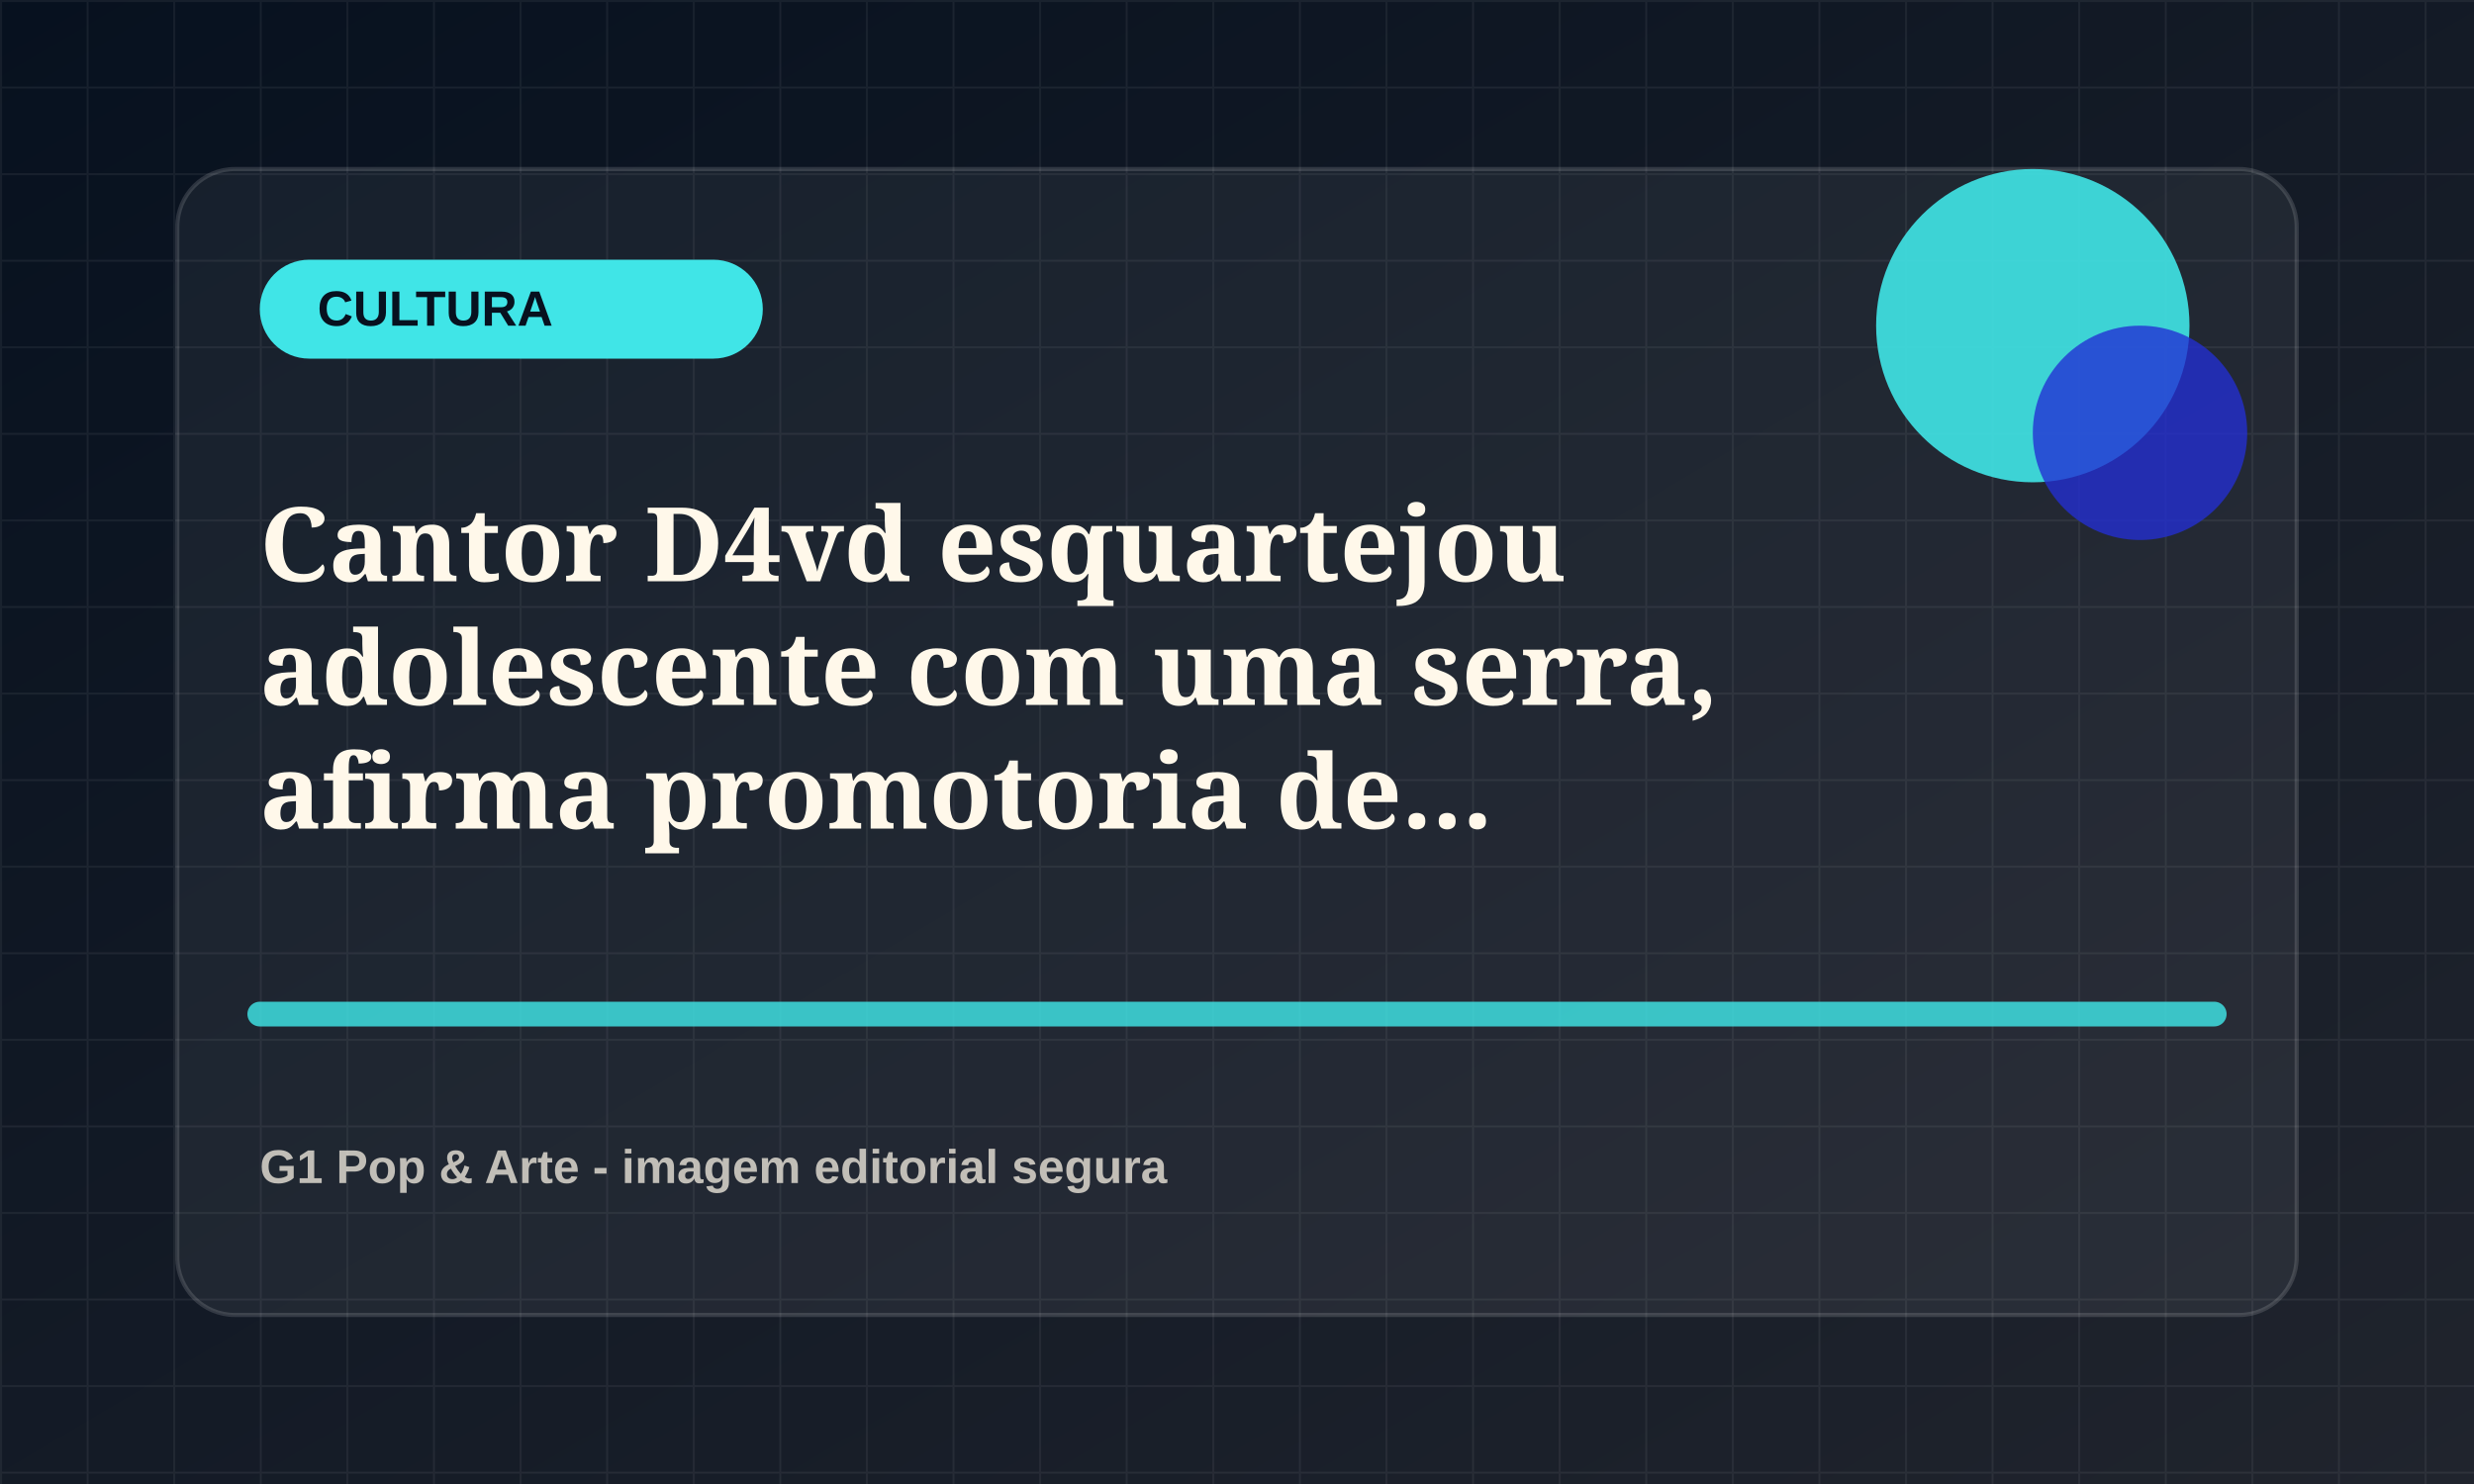
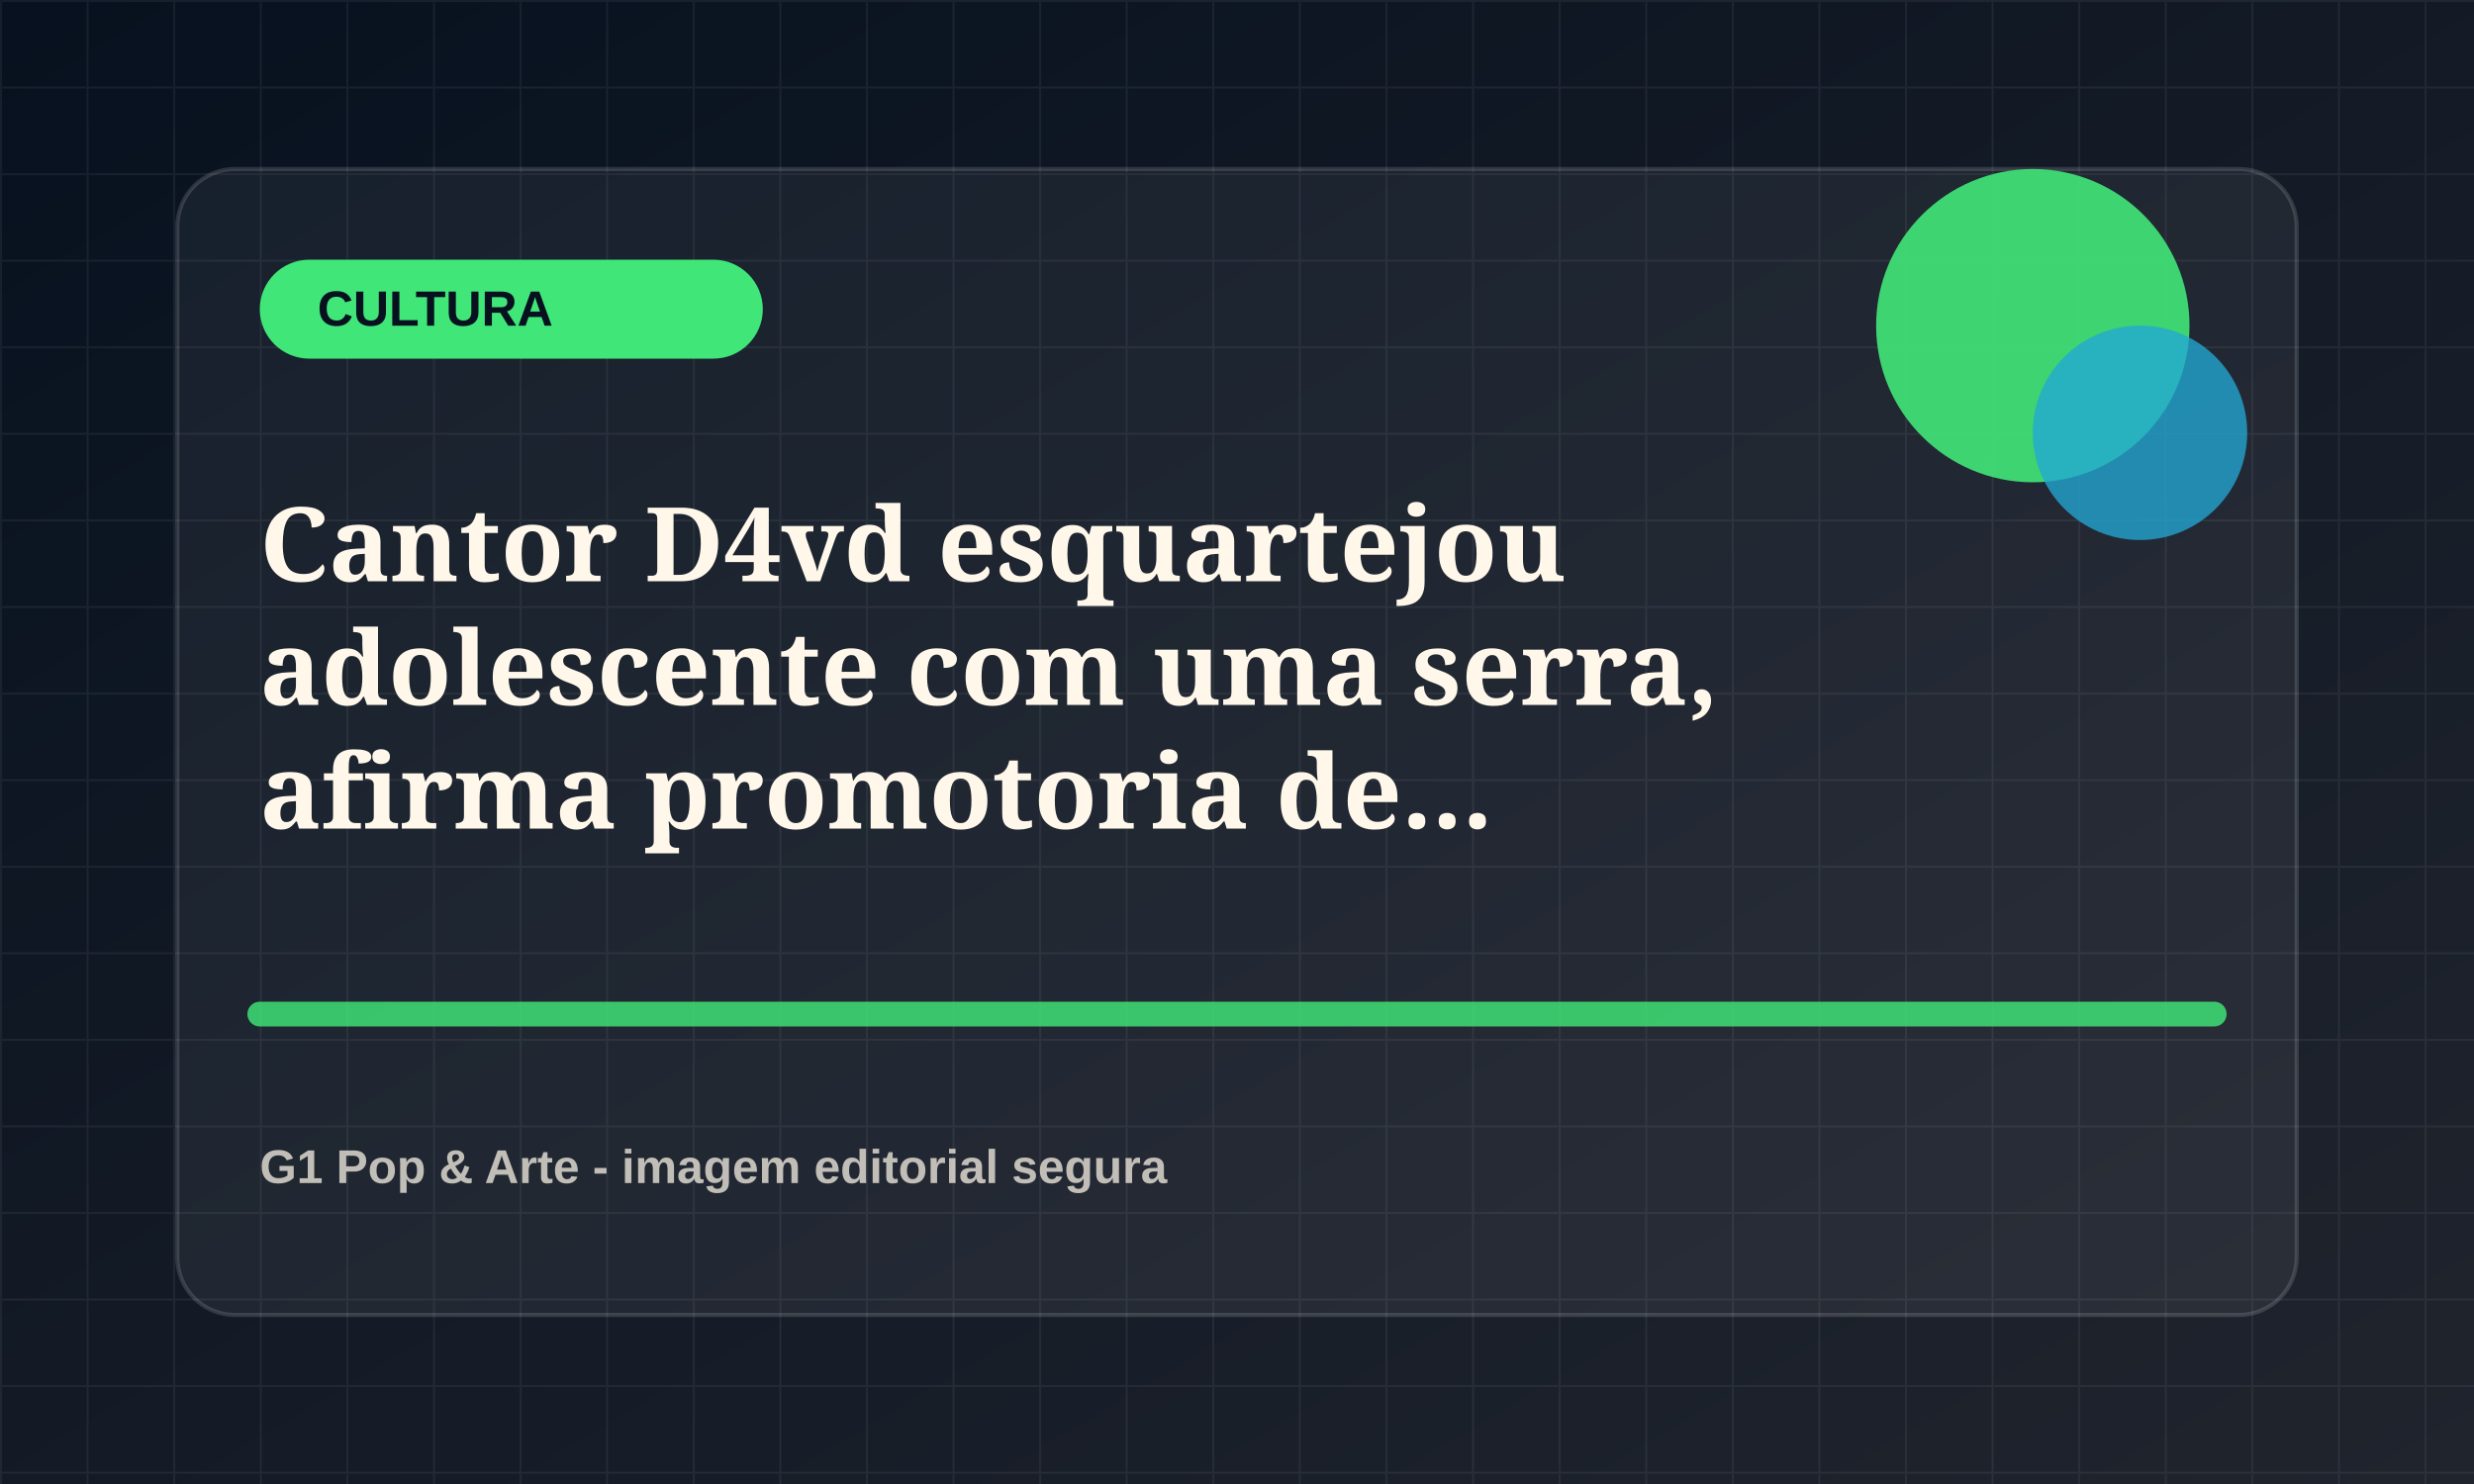
<svg xmlns="http://www.w3.org/2000/svg" viewBox="0 0 1200 720">
  <defs>
    <linearGradient id="bg" x1="0" x2="1" y1="0" y2="1">
      <stop offset="0" stop-color="#07111f" />
      <stop offset="1" stop-color="#20242d" />
    </linearGradient>
    <pattern id="grid" width="42" height="42" patternUnits="userSpaceOnUse">
      <path d="M42 0H0v42" fill="none" stroke="rgba(255,255,255,.055)" stroke-width="2" />
    </pattern>
  </defs>
  <rect width="1200" height="720" fill="url(#bg)" />
  <rect width="1200" height="720" fill="url(#grid)" />
  <rect x="86" y="82" width="1028" height="556" rx="28" fill="rgba(255,255,255,.055)" stroke="rgba(255,255,255,.14)" stroke-width="2" />
-   <rect x="126" y="126" width="244" height="48" rx="24" fill="hsl(181 78% 58%)" />
+   <rect x="126" y="126" width="244" height="48" rx="24" fill="hsl(140 78% 58%)" />
  <text x="154" y="158" fill="#07111f" font-family="Arial, sans-serif" font-size="24" font-weight="800">CULTURA</text>
-   <circle cx="986" cy="158" r="76" fill="hsl(181 78% 58%)" opacity=".9" />
-   <circle cx="1038" cy="210" r="52" fill="hsl(236 72% 48%)" opacity=".78" />
-   <path d="M126 492h948" stroke="hsl(181 78% 58%)" stroke-width="12" stroke-linecap="round" opacity=".82" />
+   <circle cx="986" cy="158" r="76" fill="hsl(140 78% 58%)" opacity=".9" />
+   <circle cx="1038" cy="210" r="52" fill="hsl(195 72% 48%)" opacity=".78" />
+   <path d="M126 492h948" stroke="hsl(140 78% 58%)" stroke-width="12" stroke-linecap="round" opacity=".82" />
  <text x="126" y="282" fill="#fff8ea" font-family="Georgia, serif" font-size="50" font-weight="700">
    <tspan x="126" dy="0">Cantor D4vd esquartejou</tspan>
    <tspan x="126" dy="60">adolescente com uma serra,</tspan>
    <tspan x="126" dy="60">afirma promotoria de...</tspan>
  </text>
  <text x="126" y="574" fill="rgba(255,248,234,.72)" font-family="Arial, sans-serif" font-size="23" font-weight="700">G1 Pop &amp; Arte - imagem editorial segura</text>
</svg>
